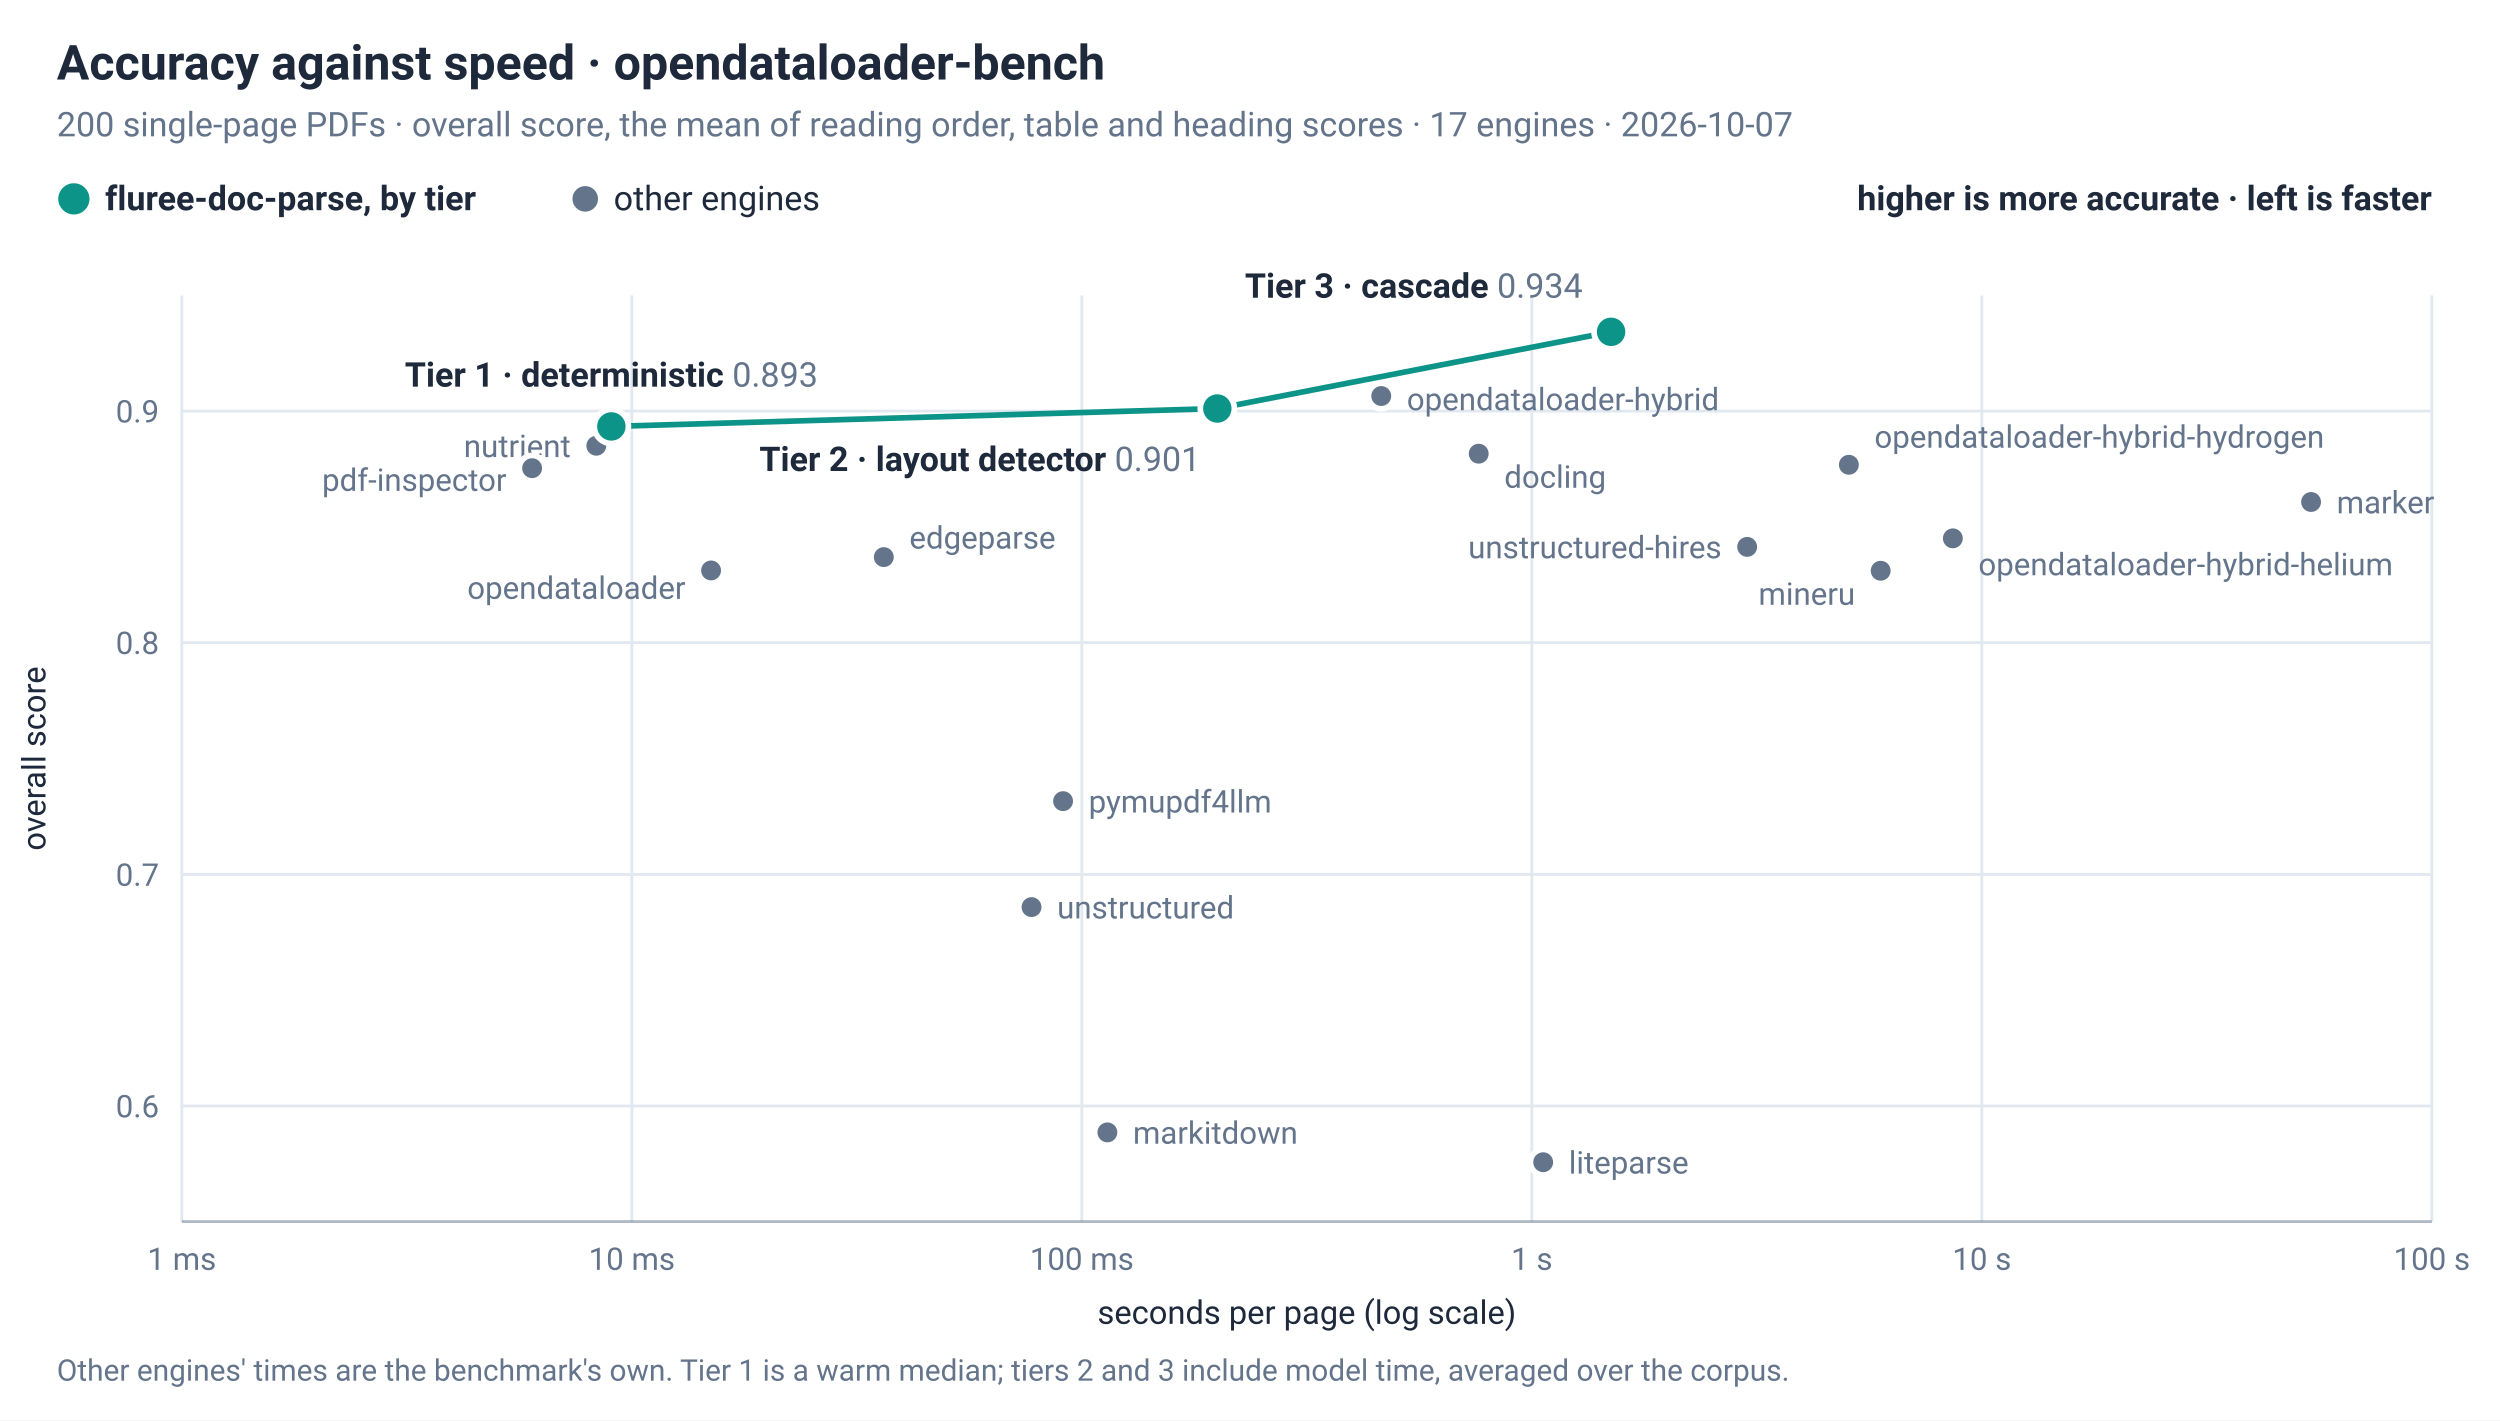
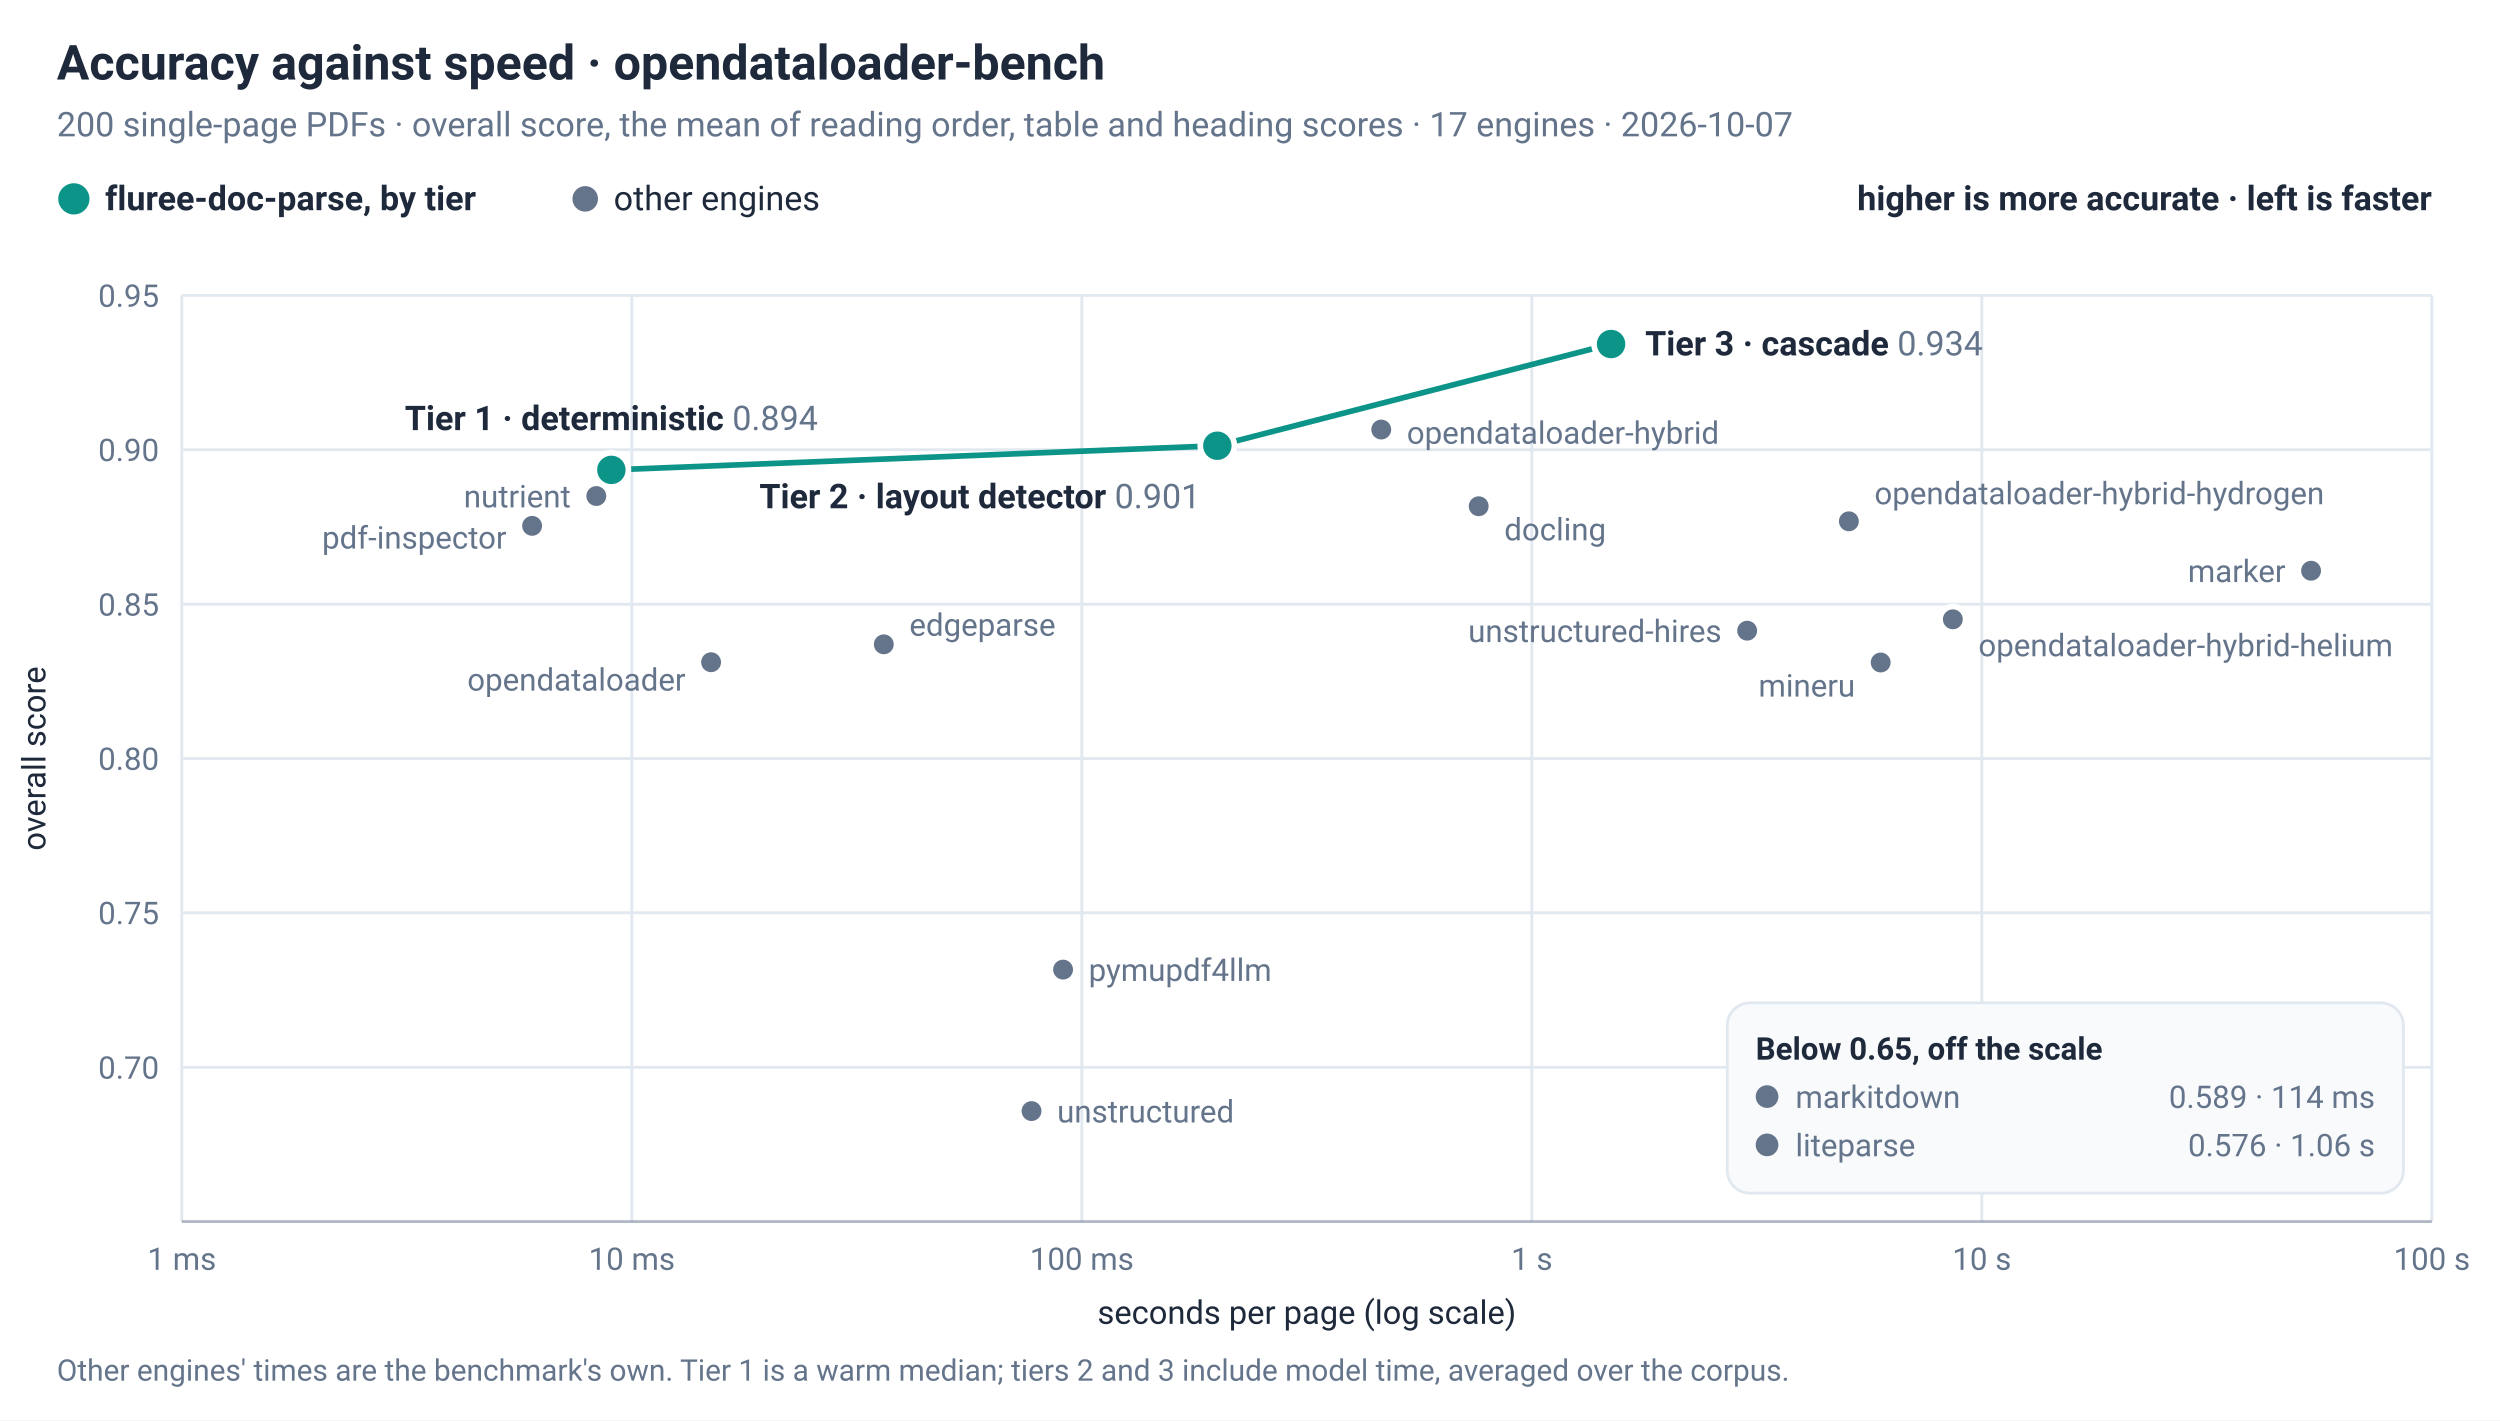
<svg xmlns="http://www.w3.org/2000/svg" width="880" height="500" viewBox="0 0 880 500" font-family="-apple-system,Segoe UI,Roboto,Helvetica,Arial,sans-serif">
  <rect width="880" height="500" fill="white" />
  <text x="20" y="28" font-size="17" font-weight="700" fill="#1e293b">Accuracy against speed · opendataloader-bench</text>
  <text x="20" y="48" font-size="12" fill="#64748b">200 single-page PDFs · overall score, the mean of reading order, table and heading scores · 17 engines · 2026-10-07</text>
  <circle cx="26" cy="70" r="5.5" fill="#0d9488" />
  <text x="37" y="74" font-size="12" font-weight="700" fill="#1e293b">fluree-doc-parse, by tier</text>
  <circle cx="206" cy="70" r="4.5" fill="#64748b" />
  <text x="216" y="74" font-size="12" fill="#1e293b">other engines</text>
  <text x="856" y="74" font-size="12" font-weight="700" fill="#1e293b" text-anchor="end">higher is more accurate · left is faster</text>
-   <line x1="64" y1="389.3" x2="856" y2="389.3" stroke="#e2e8f0" />
-   <text x="56" y="393.3" font-size="11" fill="#64748b" text-anchor="end">0.6</text>
-   <line x1="64" y1="307.8" x2="856" y2="307.8" stroke="#e2e8f0" />
-   <text x="56" y="311.8" font-size="11" fill="#64748b" text-anchor="end">0.7</text>
-   <line x1="64" y1="226.2" x2="856" y2="226.2" stroke="#e2e8f0" />
-   <text x="56" y="230.2" font-size="11" fill="#64748b" text-anchor="end">0.8</text>
-   <line x1="64" y1="144.7" x2="856" y2="144.7" stroke="#e2e8f0" />
-   <text x="56" y="148.7" font-size="11" fill="#64748b" text-anchor="end">0.9</text>
+   <line x1="64" y1="375.7" x2="856" y2="375.7" stroke="#e2e8f0" />
+   <text x="56" y="379.7" font-size="11" fill="#64748b" text-anchor="end">0.70</text>
+   <line x1="64" y1="321.3" x2="856" y2="321.3" stroke="#e2e8f0" />
+   <text x="56" y="325.3" font-size="11" fill="#64748b" text-anchor="end">0.75</text>
+   <line x1="64" y1="267.0" x2="856" y2="267.0" stroke="#e2e8f0" />
+   <text x="56" y="271.0" font-size="11" fill="#64748b" text-anchor="end">0.80</text>
+   <line x1="64" y1="212.7" x2="856" y2="212.7" stroke="#e2e8f0" />
+   <text x="56" y="216.7" font-size="11" fill="#64748b" text-anchor="end">0.85</text>
+   <line x1="64" y1="158.3" x2="856" y2="158.3" stroke="#e2e8f0" />
+   <text x="56" y="162.3" font-size="11" fill="#64748b" text-anchor="end">0.90</text>
+   <line x1="64" y1="104.0" x2="856" y2="104.0" stroke="#e2e8f0" />
+   <text x="56" y="108.0" font-size="11" fill="#64748b" text-anchor="end">0.95</text>
  <line x1="64.0" y1="104" x2="64.0" y2="430" stroke="#e2e8f0" />
  <text x="64.0" y="447" font-size="11" fill="#64748b" text-anchor="middle">1 ms</text>
  <line x1="222.4" y1="104" x2="222.4" y2="430" stroke="#e2e8f0" />
  <text x="222.4" y="447" font-size="11" fill="#64748b" text-anchor="middle">10 ms</text>
  <line x1="380.8" y1="104" x2="380.8" y2="430" stroke="#e2e8f0" />
  <text x="380.8" y="447" font-size="11" fill="#64748b" text-anchor="middle">100 ms</text>
  <line x1="539.2" y1="104" x2="539.2" y2="430" stroke="#e2e8f0" />
  <text x="539.2" y="447" font-size="11" fill="#64748b" text-anchor="middle">1 s</text>
  <line x1="697.6" y1="104" x2="697.6" y2="430" stroke="#e2e8f0" />
  <text x="697.6" y="447" font-size="11" fill="#64748b" text-anchor="middle">10 s</text>
  <line x1="856.0" y1="104" x2="856.0" y2="430" stroke="#e2e8f0" />
  <text x="856.0" y="447" font-size="11" fill="#64748b" text-anchor="middle">100 s</text>
  <line x1="64" y1="430" x2="856" y2="430" stroke="#64748b" stroke-opacity="0.5" />
  <text x="460" y="466" font-size="11.5" fill="#1e293b" text-anchor="middle">seconds per page (log scale)</text>
  <text x="16" y="267" font-size="11.5" fill="#1e293b" text-anchor="middle" transform="rotate(-90 16 267)">overall score</text>
-   <circle cx="486.2" cy="139.4" r="4.5" fill="#64748b" stroke="white" stroke-width="2" />
-   <text x="495.2" y="144.4" font-size="11" fill="#64748b" text-anchor="start">opendataloader-hybrid</text>
-   <circle cx="209.9" cy="156.9" r="4.5" fill="#64748b" stroke="white" stroke-width="2" />
-   <text x="200.9" y="160.9" font-size="11" fill="#64748b" text-anchor="end">nutrient</text>
-   <circle cx="520.5" cy="159.7" r="4.5" fill="#64748b" stroke="white" stroke-width="2" />
-   <text x="529.5" y="171.7" font-size="11" fill="#64748b" text-anchor="start">docling</text>
-   <circle cx="650.8" cy="163.6" r="4.5" fill="#64748b" stroke="white" stroke-width="2" />
-   <text x="659.8" y="157.6" font-size="11" fill="#64748b" text-anchor="start">opendataloader-hybrid-hydrogen</text>
-   <circle cx="187.3" cy="164.8" r="4.5" fill="#64748b" stroke="white" stroke-width="2" />
-   <text x="178.3" y="172.8" font-size="11" fill="#64748b" text-anchor="end">pdf-inspector</text>
-   <circle cx="813.5" cy="176.7" r="4.5" fill="#64748b" stroke="white" stroke-width="2" />
-   <text x="822.5" y="180.7" font-size="11" fill="#64748b" text-anchor="start">marker</text>
-   <circle cx="687.4" cy="189.5" r="4.5" fill="#64748b" stroke="white" stroke-width="2" />
-   <text x="696.4" y="202.5" font-size="11" fill="#64748b" text-anchor="start">opendataloader-hybrid-helium</text>
-   <circle cx="615.0" cy="192.5" r="4.5" fill="#64748b" stroke="white" stroke-width="2" />
-   <text x="606.0" y="196.5" font-size="11" fill="#64748b" text-anchor="end">unstructured-hires</text>
-   <circle cx="311.1" cy="196.1" r="4.5" fill="#64748b" stroke="white" stroke-width="2" />
-   <text x="320.1" y="193.1" font-size="11" fill="#64748b" text-anchor="start">edgeparse</text>
-   <circle cx="250.3" cy="200.8" r="4.5" fill="#64748b" stroke="white" stroke-width="2" />
-   <text x="241.3" y="210.8" font-size="11" fill="#64748b" text-anchor="end">opendataloader</text>
-   <circle cx="662.0" cy="200.9" r="4.5" fill="#64748b" stroke="white" stroke-width="2" />
-   <text x="653.0" y="212.9" font-size="11" fill="#64748b" text-anchor="end">mineru</text>
-   <circle cx="374.2" cy="282.0" r="4.5" fill="#64748b" stroke="white" stroke-width="2" />
-   <text x="383.2" y="286.0" font-size="11" fill="#64748b" text-anchor="start">pymupdf4llm</text>
-   <circle cx="363.1" cy="319.3" r="4.5" fill="#64748b" stroke="white" stroke-width="2" />
-   <text x="372.1" y="323.3" font-size="11" fill="#64748b" text-anchor="start">unstructured</text>
-   <circle cx="389.8" cy="398.6" r="4.5" fill="#64748b" stroke="white" stroke-width="2" />
-   <text x="398.8" y="402.6" font-size="11" fill="#64748b" text-anchor="start">markitdown</text>
-   <circle cx="543.2" cy="409.1" r="4.5" fill="#64748b" stroke="white" stroke-width="2" />
-   <text x="552.2" y="413.1" font-size="11" fill="#64748b" text-anchor="start">liteparse</text>
-   <path d="M215.2 150.1 L428.5 143.8 L567.1 116.8" fill="none" stroke="#0d9488" stroke-width="2" stroke-linejoin="round" />
-   <circle cx="215.2" cy="150.1" r="6" fill="#0d9488" stroke="white" stroke-width="2" />
-   <text x="215.2" y="136.1" font-size="12" font-weight="700" fill="#1e293b" text-anchor="middle">Tier 1 · deterministic <tspan font-weight="400" fill="#64748b">0.893</tspan>
+   <circle cx="486.2" cy="151.2" r="4.5" fill="#64748b" stroke="white" stroke-width="2" />
+   <text x="495.2" y="156.2" font-size="11" fill="#64748b" text-anchor="start">opendataloader-hybrid</text>
+   <circle cx="209.9" cy="174.6" r="4.5" fill="#64748b" stroke="white" stroke-width="2" />
+   <text x="200.9" y="178.6" font-size="11" fill="#64748b" text-anchor="end">nutrient</text>
+   <circle cx="520.5" cy="178.2" r="4.5" fill="#64748b" stroke="white" stroke-width="2" />
+   <text x="529.5" y="190.2" font-size="11" fill="#64748b" text-anchor="start">docling</text>
+   <circle cx="650.8" cy="183.5" r="4.5" fill="#64748b" stroke="white" stroke-width="2" />
+   <text x="659.8" y="177.5" font-size="11" fill="#64748b" text-anchor="start">opendataloader-hybrid-hydrogen</text>
+   <circle cx="187.3" cy="185.1" r="4.5" fill="#64748b" stroke="white" stroke-width="2" />
+   <text x="178.3" y="193.1" font-size="11" fill="#64748b" text-anchor="end">pdf-inspector</text>
+   <circle cx="813.5" cy="200.9" r="4.5" fill="#64748b" stroke="white" stroke-width="2" />
+   <text x="804.5" y="204.9" font-size="11" fill="#64748b" text-anchor="end">marker</text>
+   <circle cx="687.4" cy="218.0" r="4.5" fill="#64748b" stroke="white" stroke-width="2" />
+   <text x="696.4" y="231.0" font-size="11" fill="#64748b" text-anchor="start">opendataloader-hybrid-helium</text>
+   <circle cx="615.0" cy="222.0" r="4.5" fill="#64748b" stroke="white" stroke-width="2" />
+   <text x="606.0" y="226.0" font-size="11" fill="#64748b" text-anchor="end">unstructured-hires</text>
+   <circle cx="311.1" cy="226.8" r="4.5" fill="#64748b" stroke="white" stroke-width="2" />
+   <text x="320.1" y="223.8" font-size="11" fill="#64748b" text-anchor="start">edgeparse</text>
+   <circle cx="250.3" cy="233.1" r="4.5" fill="#64748b" stroke="white" stroke-width="2" />
+   <text x="241.3" y="243.1" font-size="11" fill="#64748b" text-anchor="end">opendataloader</text>
+   <circle cx="662.0" cy="233.2" r="4.5" fill="#64748b" stroke="white" stroke-width="2" />
+   <text x="653.0" y="245.2" font-size="11" fill="#64748b" text-anchor="end">mineru</text>
+   <circle cx="374.2" cy="341.3" r="4.5" fill="#64748b" stroke="white" stroke-width="2" />
+   <text x="383.2" y="345.3" font-size="11" fill="#64748b" text-anchor="start">pymupdf4llm</text>
+   <circle cx="363.1" cy="391.1" r="4.5" fill="#64748b" stroke="white" stroke-width="2" />
+   <text x="372.1" y="395.1" font-size="11" fill="#64748b" text-anchor="start">unstructured</text>
+   <path d="M215.2 165.4 L428.5 156.9 L567.1 121.1" fill="none" stroke="#0d9488" stroke-width="2" stroke-linejoin="round" />
+   <circle cx="215.2" cy="165.4" r="6" fill="#0d9488" stroke="white" stroke-width="2" />
+   <text x="215.2" y="151.4" font-size="12" font-weight="700" fill="#1e293b" text-anchor="middle">Tier 1 · deterministic <tspan font-weight="400" fill="#64748b">0.894</tspan>
  </text>
-   <circle cx="428.5" cy="143.8" r="6" fill="#0d9488" stroke="white" stroke-width="2" />
-   <text x="422.5" y="165.8" font-size="12" font-weight="700" fill="#1e293b" text-anchor="end">Tier 2 · layout detector <tspan font-weight="400" fill="#64748b">0.901</tspan>
+   <circle cx="428.5" cy="156.9" r="6" fill="#0d9488" stroke="white" stroke-width="2" />
+   <text x="422.5" y="178.9" font-size="12" font-weight="700" fill="#1e293b" text-anchor="end">Tier 2 · layout detector <tspan font-weight="400" fill="#64748b">0.901</tspan>
  </text>
-   <circle cx="567.1" cy="116.8" r="6" fill="#0d9488" stroke="white" stroke-width="2" />
-   <text x="557.1" y="104.8" font-size="12" font-weight="700" fill="#1e293b" text-anchor="end">Tier 3 · cascade <tspan font-weight="400" fill="#64748b">0.934</tspan>
+   <circle cx="567.1" cy="121.1" r="6" fill="#0d9488" stroke="white" stroke-width="2" />
+   <text x="579.1" y="125.1" font-size="12" font-weight="700" fill="#1e293b" text-anchor="start">Tier 3 · cascade <tspan font-weight="400" fill="#64748b">0.934</tspan>
  </text>
+   <rect x="608" y="353" width="238" height="67" rx="8" fill="#f8fafc" stroke="#e2e8f0" />
+   <text x="618" y="373" font-size="11" font-weight="700" fill="#1e293b">Below 0.65, off the scale</text>
+   <circle cx="622" cy="386" r="4" fill="#64748b" />
+   <text x="632" y="390" font-size="11" fill="#64748b">markitdown</text>
+   <text x="836" y="390" font-size="11" fill="#64748b" text-anchor="end">0.589 · 114 ms</text>
+   <circle cx="622" cy="403" r="4" fill="#64748b" />
+   <text x="632" y="407" font-size="11" fill="#64748b">liteparse</text>
+   <text x="836" y="407" font-size="11" fill="#64748b" text-anchor="end">0.576 · 1.06 s</text>
  <text x="20" y="486" font-size="10.5" fill="#64748b">Other engines' times are the benchmark's own. Tier 1 is a warm median; tiers 2 and 3 include model time, averaged over the corpus.</text>
</svg>
